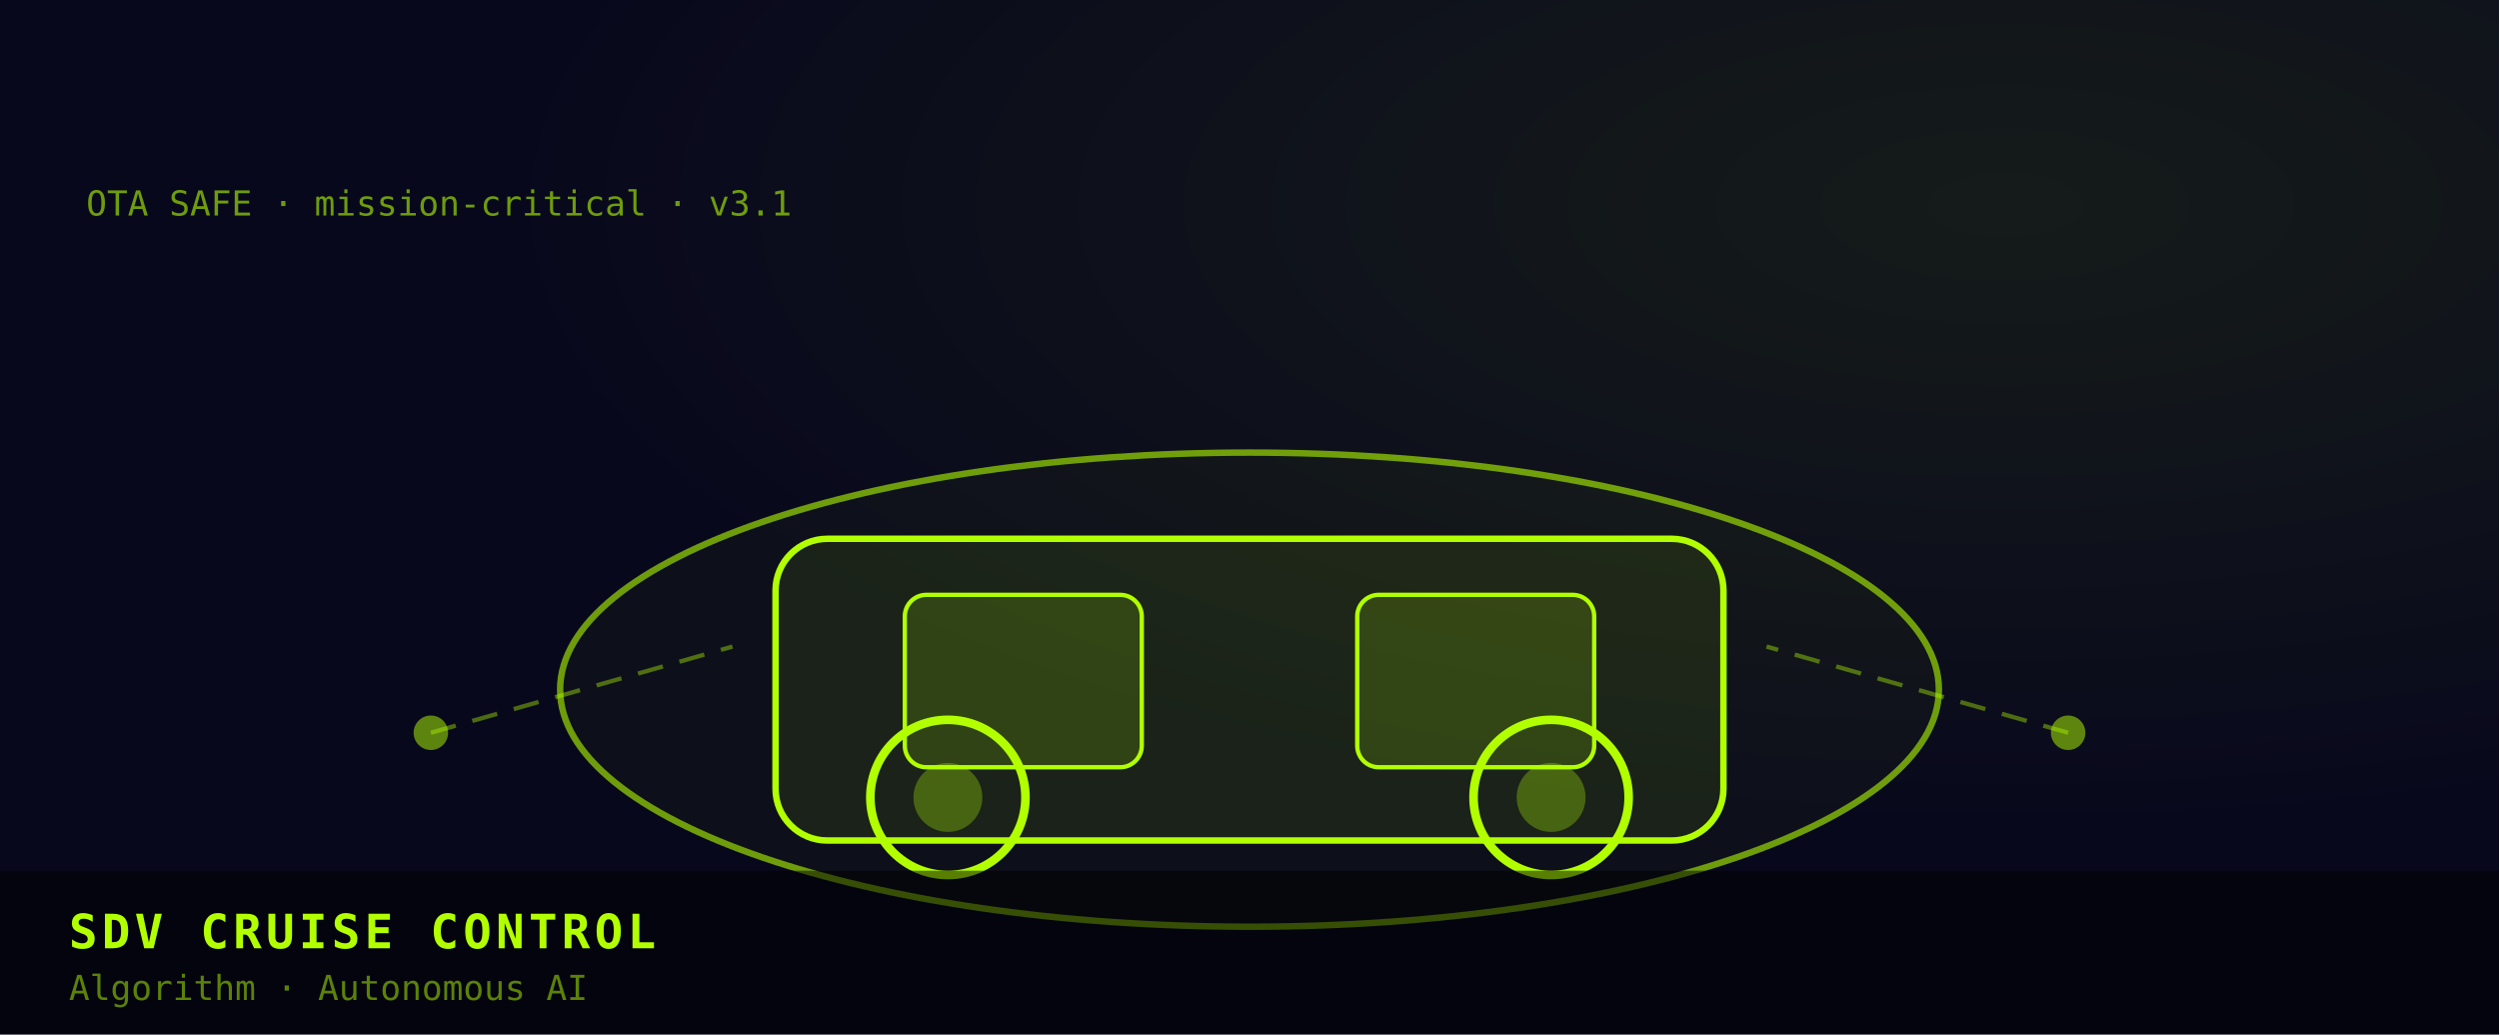
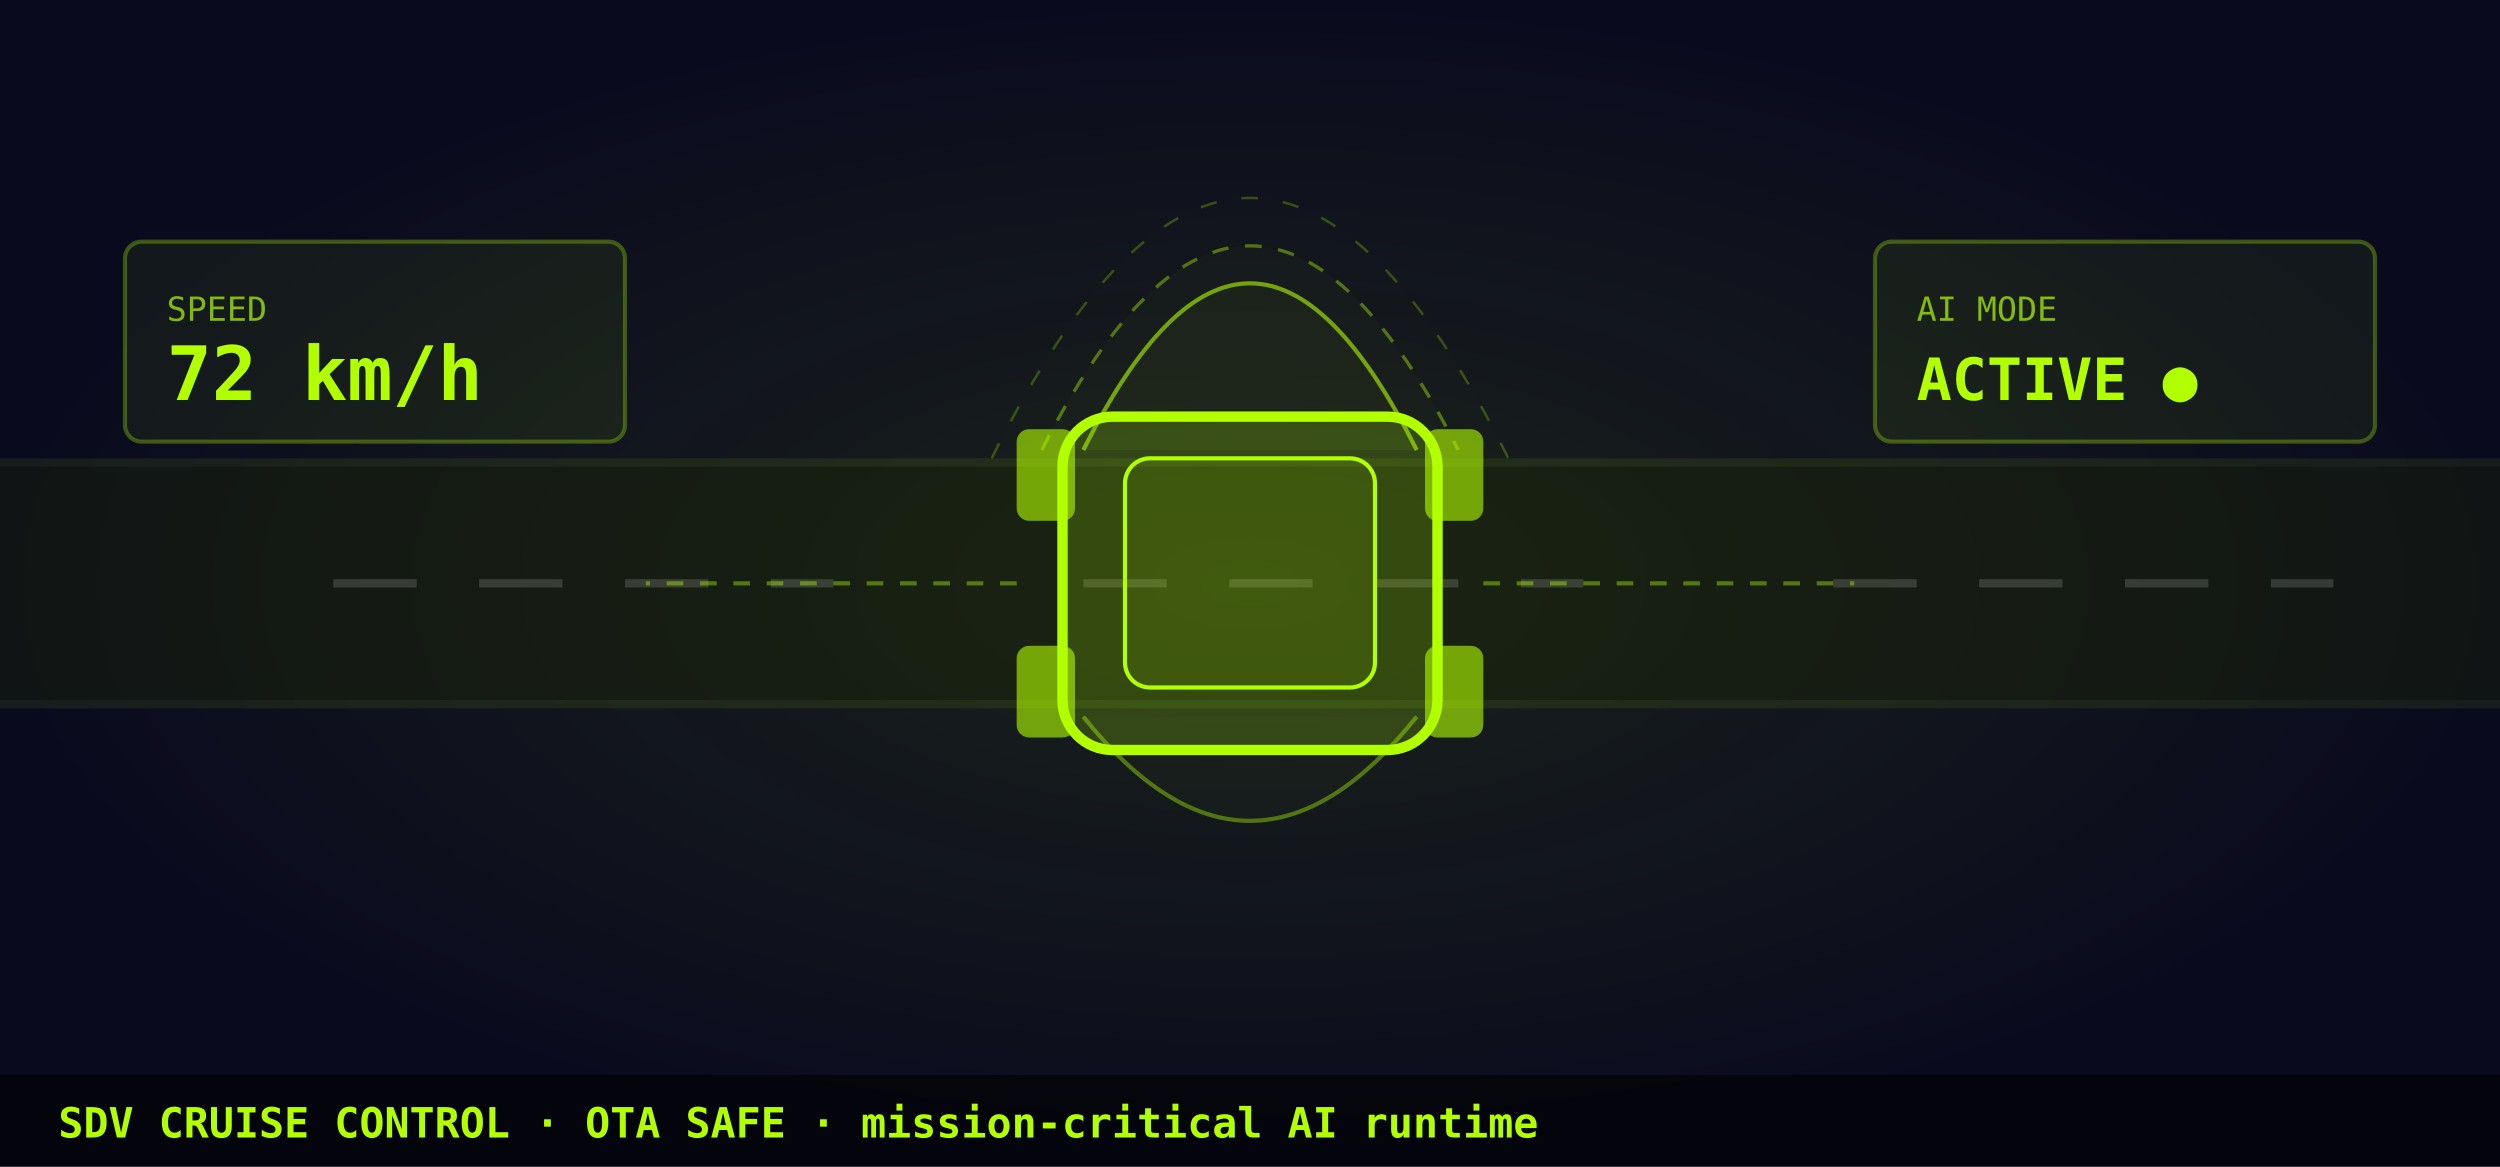
- <svg xmlns="http://www.w3.org/2000/svg" width="580" height="240" viewBox="0 0 580 240">
-   <rect width="580" height="240" fill="#08081c" />
-   <rect width="580" height="240" fill="url(#g_sdv)" />
+ <svg xmlns="http://www.w3.org/2000/svg" width="600" height="280" viewBox="0 0 600 280">
+   <rect width="600" height="280" fill="#0a0a1e" />
  <defs>
-     <radialGradient id="g_sdv" cx="80%" cy="20%" r="60%">
-       <stop offset="0%" stop-color="#B2FF00" stop-opacity="0.08" />
+     <radialGradient id="gsdv" cx="50%" cy="50%" r="50%">
+       <stop offset="0%" stop-color="#B2FF00" stop-opacity="0.1" />
      <stop offset="100%" stop-color="#B2FF00" stop-opacity="0" />
    </radialGradient>
  </defs>
-   <g transform="translate(0, 30)">
-     <ellipse cx="290" cy="130" rx="160" ry="55" fill="rgba(178,255,0,0.05)" stroke="#B2FF00" stroke-width="1.5" opacity="0.6" />
-     <rect x="180" y="95" width="220" height="70" rx="12" fill="rgba(178,255,0,0.08)" stroke="#B2FF00" stroke-width="1.5" />
-     <rect x="210" y="108" width="55" height="40" rx="5" fill="rgba(178,255,0,0.15)" stroke="#B2FF00" stroke-width="1" />
-     <rect x="315" y="108" width="55" height="40" rx="5" fill="rgba(178,255,0,0.15)" stroke="#B2FF00" stroke-width="1" />
-     <circle cx="220" cy="155" r="18" fill="none" stroke="#B2FF00" stroke-width="2" />
-     <circle cx="220" cy="155" r="8" fill="rgba(178,255,0,0.3)" />
-     <circle cx="360" cy="155" r="18" fill="none" stroke="#B2FF00" stroke-width="2" />
-     <circle cx="360" cy="155" r="8" fill="rgba(178,255,0,0.3)" />
-     <line x1="100" y1="140" x2="170" y2="120" stroke="#B2FF00" stroke-width="1" opacity="0.4" stroke-dasharray="6 4" />
-     <line x1="480" y1="140" x2="410" y2="120" stroke="#B2FF00" stroke-width="1" opacity="0.4" stroke-dasharray="6 4" />
-     <circle cx="100" cy="140" r="4" fill="#B2FF00" opacity="0.5" />
-     <circle cx="480" cy="140" r="4" fill="#B2FF00" opacity="0.5" />
-     <text x="20" y="20" font-family="monospace" font-size="8" fill="#B2FF00" opacity="0.6">OTA SAFE · mission-critical · v3.1</text>
-   </g>
-   <rect x="0" y="202" width="580" height="38" fill="rgba(0,0,0,0.5)" />
-   <text x="16" y="220" font-family="monospace" font-size="11" fill="#B2FF00" font-weight="700" letter-spacing="1">SDV CRUISE CONTROL</text>
-   <text x="16" y="232" font-family="monospace" font-size="8" fill="#B2FF00" opacity="0.5">Algorithm · Autonomous AI</text>
+   <rect width="600" height="280" fill="url(#gsdv)" />
+   <line x1="0" y1="140" x2="600" y2="140" stroke="rgba(178,255,0,0.08)" stroke-width="60" />
+   <line x1="0" y1="140" x2="600" y2="140" stroke="rgba(0,0,0,0.3)" stroke-width="56" />
+   <line x1="80" y1="140" x2="200" y2="140" stroke="rgba(255,255,255,0.15)" stroke-width="2" stroke-dasharray="20,15" />
+   <line x1="260" y1="140" x2="380" y2="140" stroke="rgba(255,255,255,0.15)" stroke-width="2" stroke-dasharray="20,15" />
+   <line x1="440" y1="140" x2="560" y2="140" stroke="rgba(255,255,255,0.15)" stroke-width="2" stroke-dasharray="20,15" />
+   <rect x="255" y="100" width="90" height="80" rx="12" fill="rgba(178,255,0,0.18)" stroke="#B2FF00" stroke-width="2.5" />
+   <rect x="270" y="110" width="60" height="55" rx="6" fill="rgba(178,255,0,0.08)" stroke="#B2FF00" stroke-width="1" />
+   <rect x="244" y="103" width="14" height="22" rx="3" fill="#B2FF00" opacity="0.6" />
+   <rect x="342" y="103" width="14" height="22" rx="3" fill="#B2FF00" opacity="0.6" />
+   <rect x="244" y="155" width="14" height="22" rx="3" fill="#B2FF00" opacity="0.6" />
+   <rect x="342" y="155" width="14" height="22" rx="3" fill="#B2FF00" opacity="0.6" />
+   <path d="M300 100 A80 80 0 0 1 300 100" fill="none" />
+   <path d="M260 108 Q300 28 340 108" fill="rgba(178,255,0,0.06)" stroke="#B2FF00" stroke-width="1" opacity="0.6" />
+   <path d="M250 108 Q300 10 350 108" fill="rgba(178,255,0,0.04)" stroke="#B2FF00" stroke-width="0.8" opacity="0.4" stroke-dasharray="4,4" />
+   <path d="M238 110 Q300 -15 362 110" fill="rgba(178,255,0,0.02)" stroke="#B2FF00" stroke-width="0.6" opacity="0.25" stroke-dasharray="4,6" />
+   <path d="M260 172 Q300 222 340 172" fill="rgba(178,255,0,0.04)" stroke="#B2FF00" stroke-width="1" opacity="0.4" />
+   <line x1="244" y1="140" x2="155" y2="140" stroke="#B2FF00" stroke-width="1" opacity="0.4" stroke-dasharray="4,4" />
+   <line x1="356" y1="140" x2="445" y2="140" stroke="#B2FF00" stroke-width="1" opacity="0.4" stroke-dasharray="4,4" />
+   <rect x="30" y="58" width="120" height="48" rx="4" fill="rgba(178,255,0,0.06)" stroke="rgba(178,255,0,0.3)" stroke-width="1" />
+   <text x="40" y="77" font-family="monospace" font-size="8" fill="#B2FF00" opacity="0.7">SPEED</text>
+   <text x="40" y="96" font-family="monospace" font-size="18" fill="#B2FF00" font-weight="700">72 km/h</text>
+   <rect x="450" y="58" width="120" height="48" rx="4" fill="rgba(178,255,0,0.06)" stroke="rgba(178,255,0,0.3)" stroke-width="1" />
+   <text x="460" y="77" font-family="monospace" font-size="8" fill="#B2FF00" opacity="0.7">AI MODE</text>
+   <text x="460" y="96" font-family="monospace" font-size="14" fill="#B2FF00" font-weight="700">ACTIVE ●</text>
+   <rect x="0" y="258" width="600" height="22" fill="rgba(0,0,0,0.6)" />
+   <text x="14" y="273" font-family="monospace" font-size="10" fill="#B2FF00" font-weight="700">SDV CRUISE CONTROL · OTA SAFE · mission-critical AI runtime</text>
</svg>
